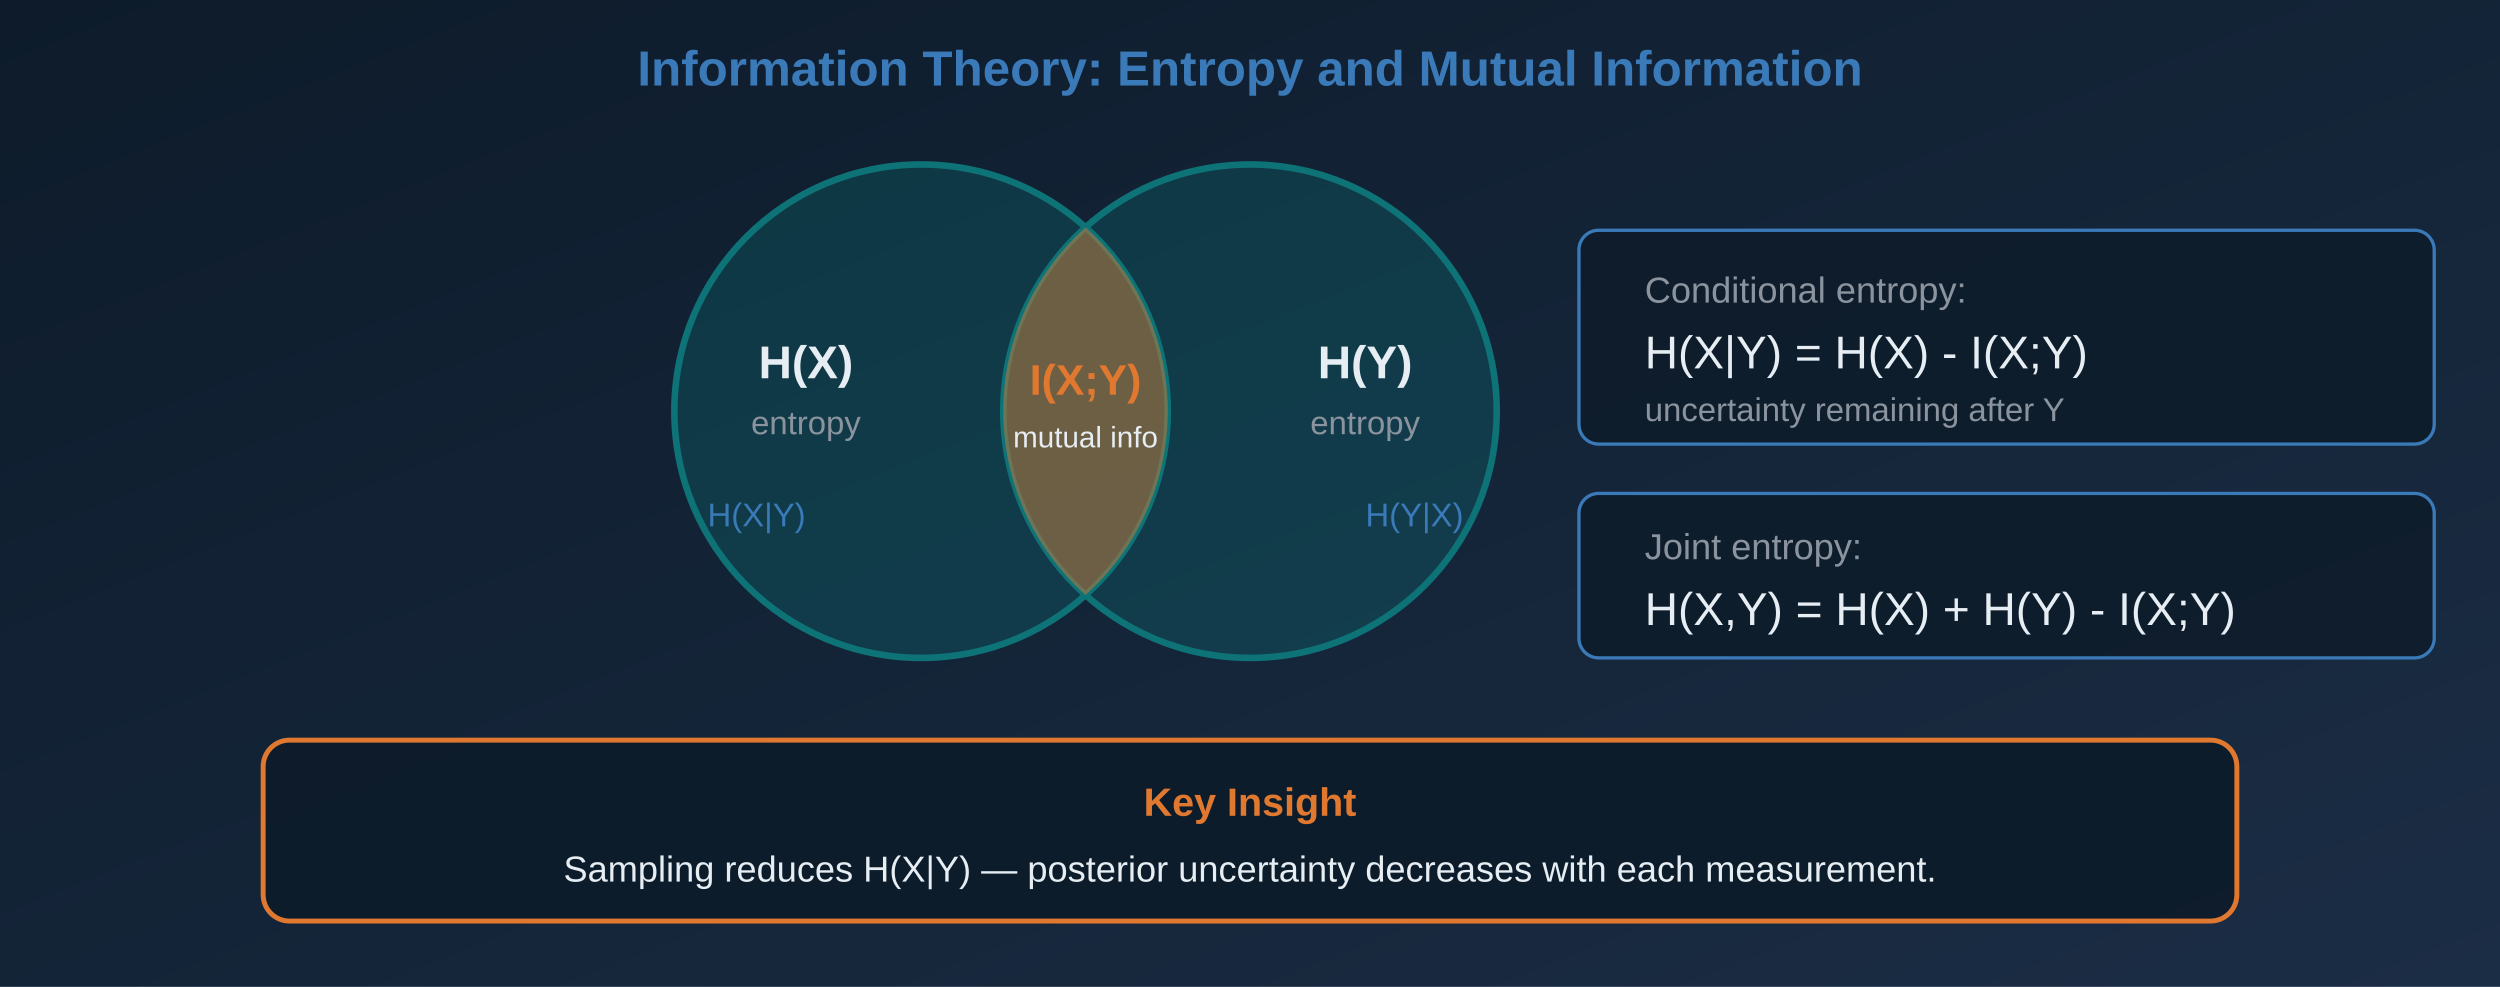
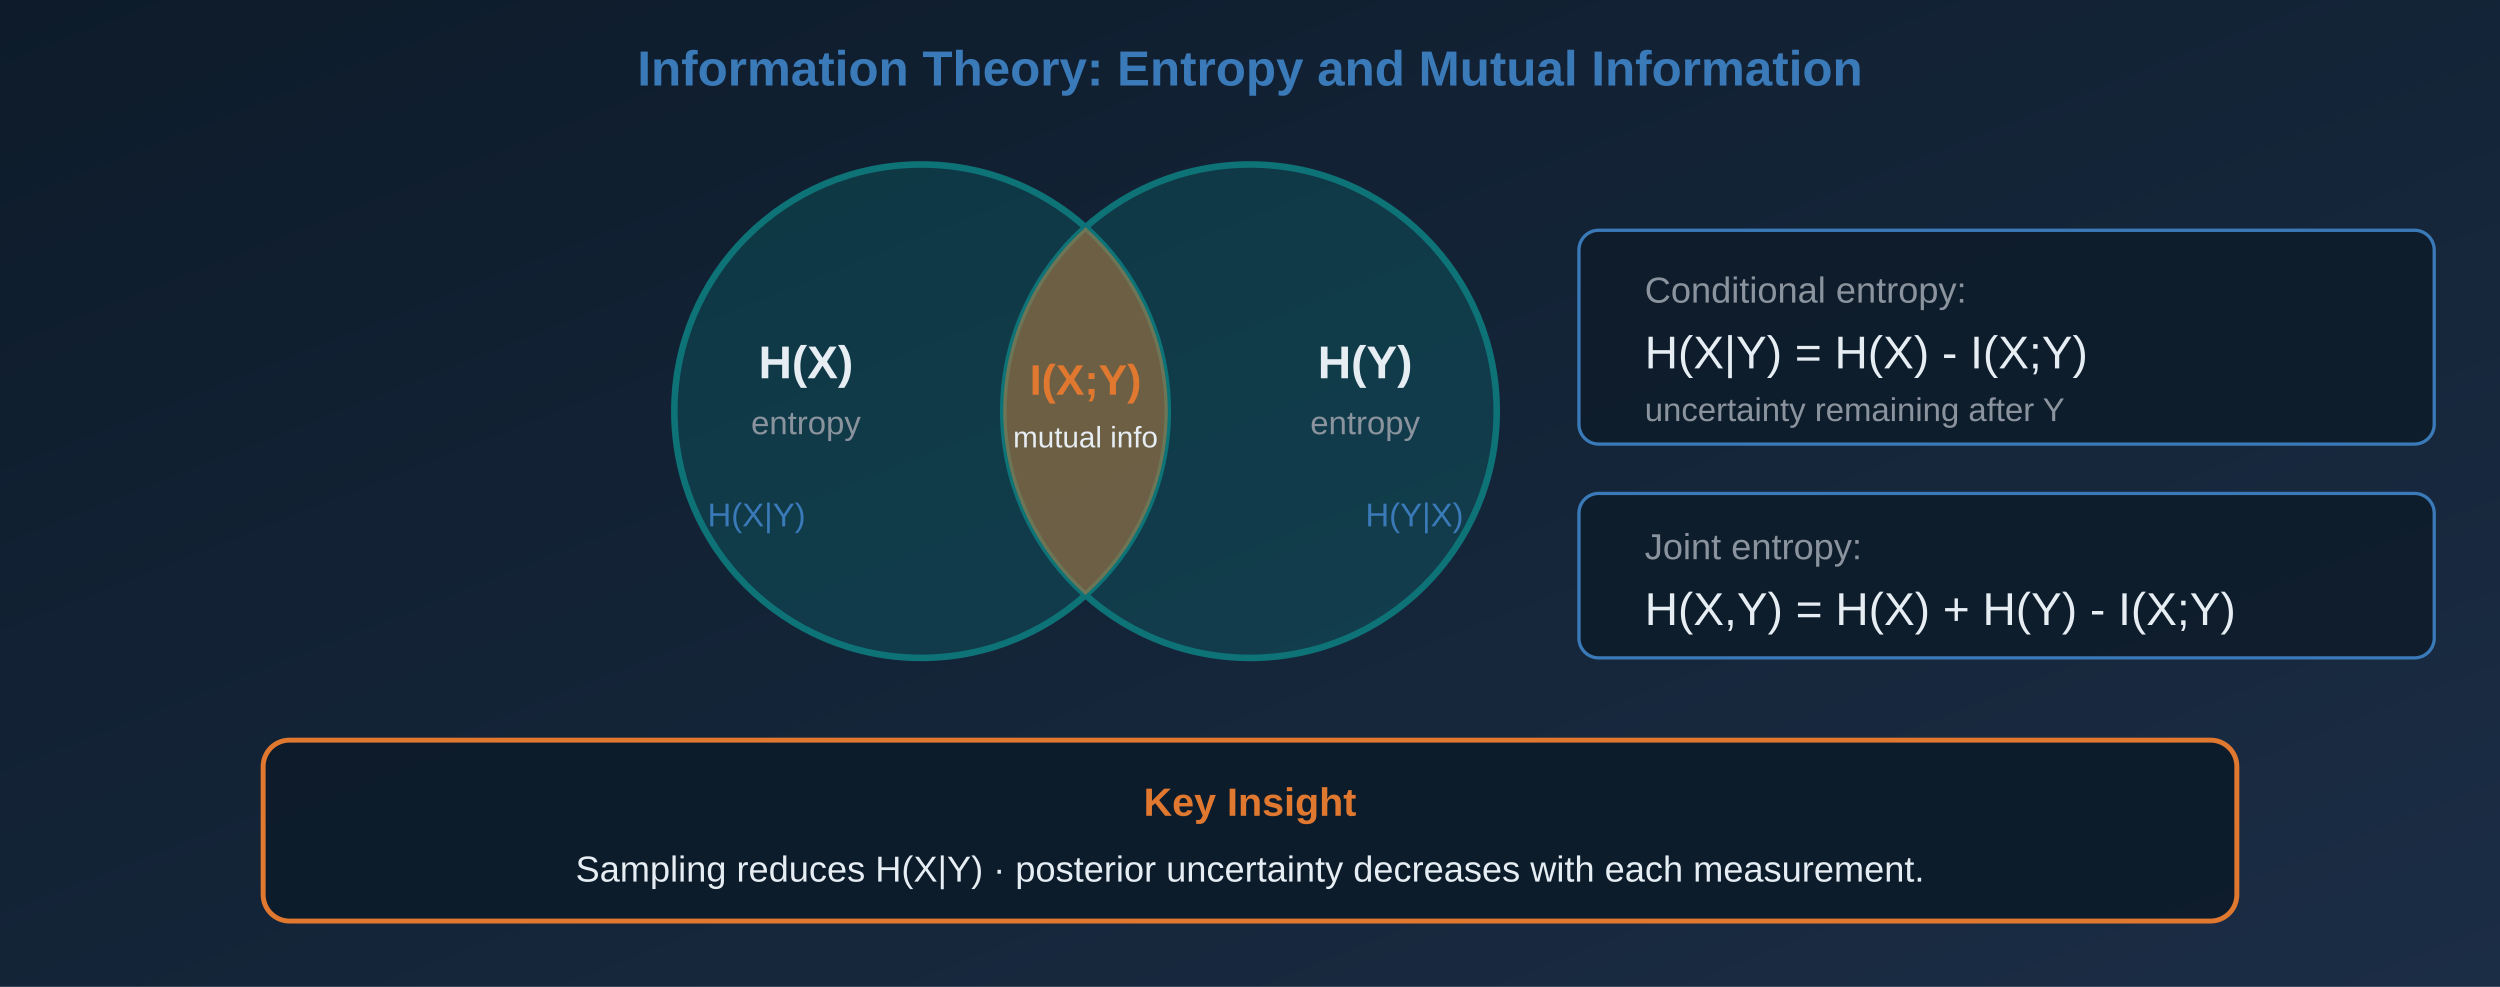
<svg xmlns="http://www.w3.org/2000/svg" width="760" height="300" viewBox="0 0 760 300">
  <defs>
    <linearGradient id="bgGrad" x1="0" y1="0" x2="1" y2="1">
      <stop offset="0%" style="stop-color:#0d1b2a;stop-opacity:1" />
      <stop offset="100%" style="stop-color:#1b2d45;stop-opacity:1" />
    </linearGradient>
  </defs>
  <rect width="760" height="300" fill="url(#bgGrad)" />
  <text x="380" y="26" text-anchor="middle" style="font-family:Arial,sans-serif;font-size:15px;font-weight:bold;fill:#3a7ab8">Information Theory: Entropy and Mutual Information</text>
  <circle cx="280" cy="125" r="75" style="fill:#0d7377;fill-opacity:0.3;stroke:#0d7377;stroke-width:2" />
  <circle cx="380" cy="125" r="75" style="fill:#0d7377;fill-opacity:0.3;stroke:#0d7377;stroke-width:2" />
  <clipPath id="clipX">
    <circle cx="280" cy="125" r="75" />
  </clipPath>
  <circle cx="380" cy="125" r="75" style="fill:#e07830;fill-opacity:0.45" clip-path="url(#clipX)" />
  <text x="245" y="115" text-anchor="middle" style="font-family:Arial,sans-serif;font-size:14px;font-weight:bold;fill:#e6edf3">H(X)</text>
  <text x="245" y="132" text-anchor="middle" style="font-family:Arial,sans-serif;font-size:10px;fill:#8b949e">entropy</text>
  <text x="415" y="115" text-anchor="middle" style="font-family:Arial,sans-serif;font-size:14px;font-weight:bold;fill:#e6edf3">H(Y)</text>
  <text x="415" y="132" text-anchor="middle" style="font-family:Arial,sans-serif;font-size:10px;fill:#8b949e">entropy</text>
  <text x="330" y="120" text-anchor="middle" style="font-family:Arial,sans-serif;font-size:13px;font-weight:bold;fill:#e07830">I(X;Y)</text>
  <text x="330" y="136" text-anchor="middle" style="font-family:Arial,sans-serif;font-size:9px;fill:#e6edf3">mutual info</text>
  <text x="230" y="160" text-anchor="middle" style="font-family:Arial,sans-serif;font-size:10px;fill:#3a7ab8">H(X|Y)</text>
  <text x="430" y="160" text-anchor="middle" style="font-family:Arial,sans-serif;font-size:10px;fill:#3a7ab8">H(Y|X)</text>
  <rect x="480" y="70" width="260" height="65" rx="6" style="fill:#0d1b2a;fill-opacity:0.85;stroke:#3a7ab8;stroke-width:1" />
  <text x="500" y="92" style="font-family:Arial,sans-serif;font-size:11px;fill:#8b949e">Conditional entropy:</text>
  <text x="500" y="112" style="font-family:Arial,sans-serif;font-size:14px;fill:#e6edf3">H(X|Y) = H(X) - I(X;Y)</text>
  <text x="500" y="128" style="font-family:Arial,sans-serif;font-size:10px;fill:#8b949e">uncertainty remaining after Y</text>
  <rect x="480" y="150" width="260" height="50" rx="6" style="fill:#0d1b2a;fill-opacity:0.85;stroke:#3a7ab8;stroke-width:1" />
  <text x="500" y="170" style="font-family:Arial,sans-serif;font-size:11px;fill:#8b949e">Joint entropy:</text>
  <text x="500" y="190" style="font-family:Arial,sans-serif;font-size:14px;fill:#e6edf3">H(X,Y) = H(X) + H(Y) - I(X;Y)</text>
  <rect x="80" y="225" width="600" height="55" rx="8" style="fill:#0d1b2a;fill-opacity:0.9;stroke:#e07830;stroke-width:1.5" />
  <text x="380" y="248" text-anchor="middle" style="font-family:Arial,sans-serif;font-size:12px;font-weight:bold;fill:#e07830">Key Insight</text>
-   <text x="380" y="268" text-anchor="middle" style="font-family:Arial,sans-serif;font-size:11px;fill:#e6edf3">Sampling reduces H(X|Y) — posterior uncertainty decreases with each measurement.</text>
+   <text x="380" y="268" text-anchor="middle" style="font-family:Arial,sans-serif;font-size:11px;fill:#e6edf3">Sampling reduces H(X|Y) · posterior uncertainty decreases with each measurement.</text>
</svg>
